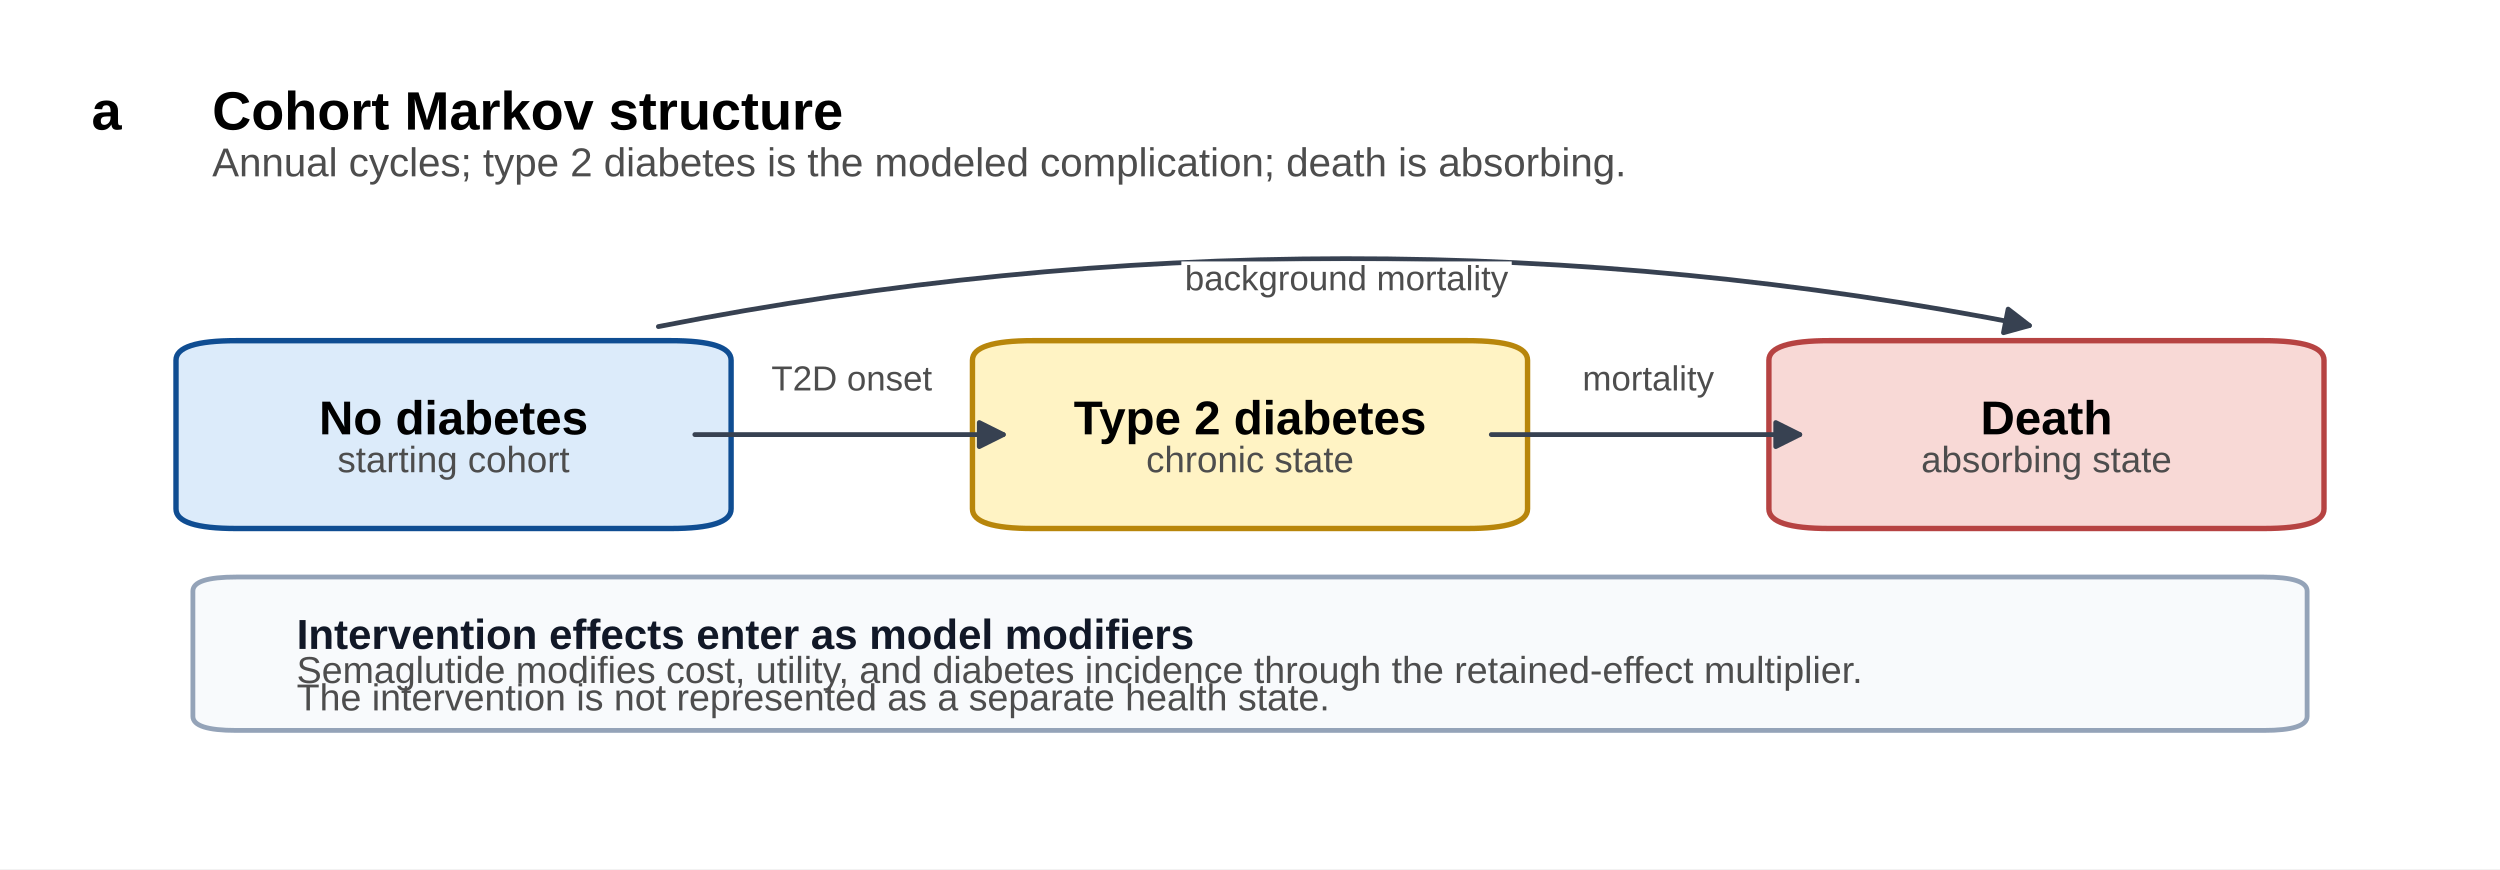
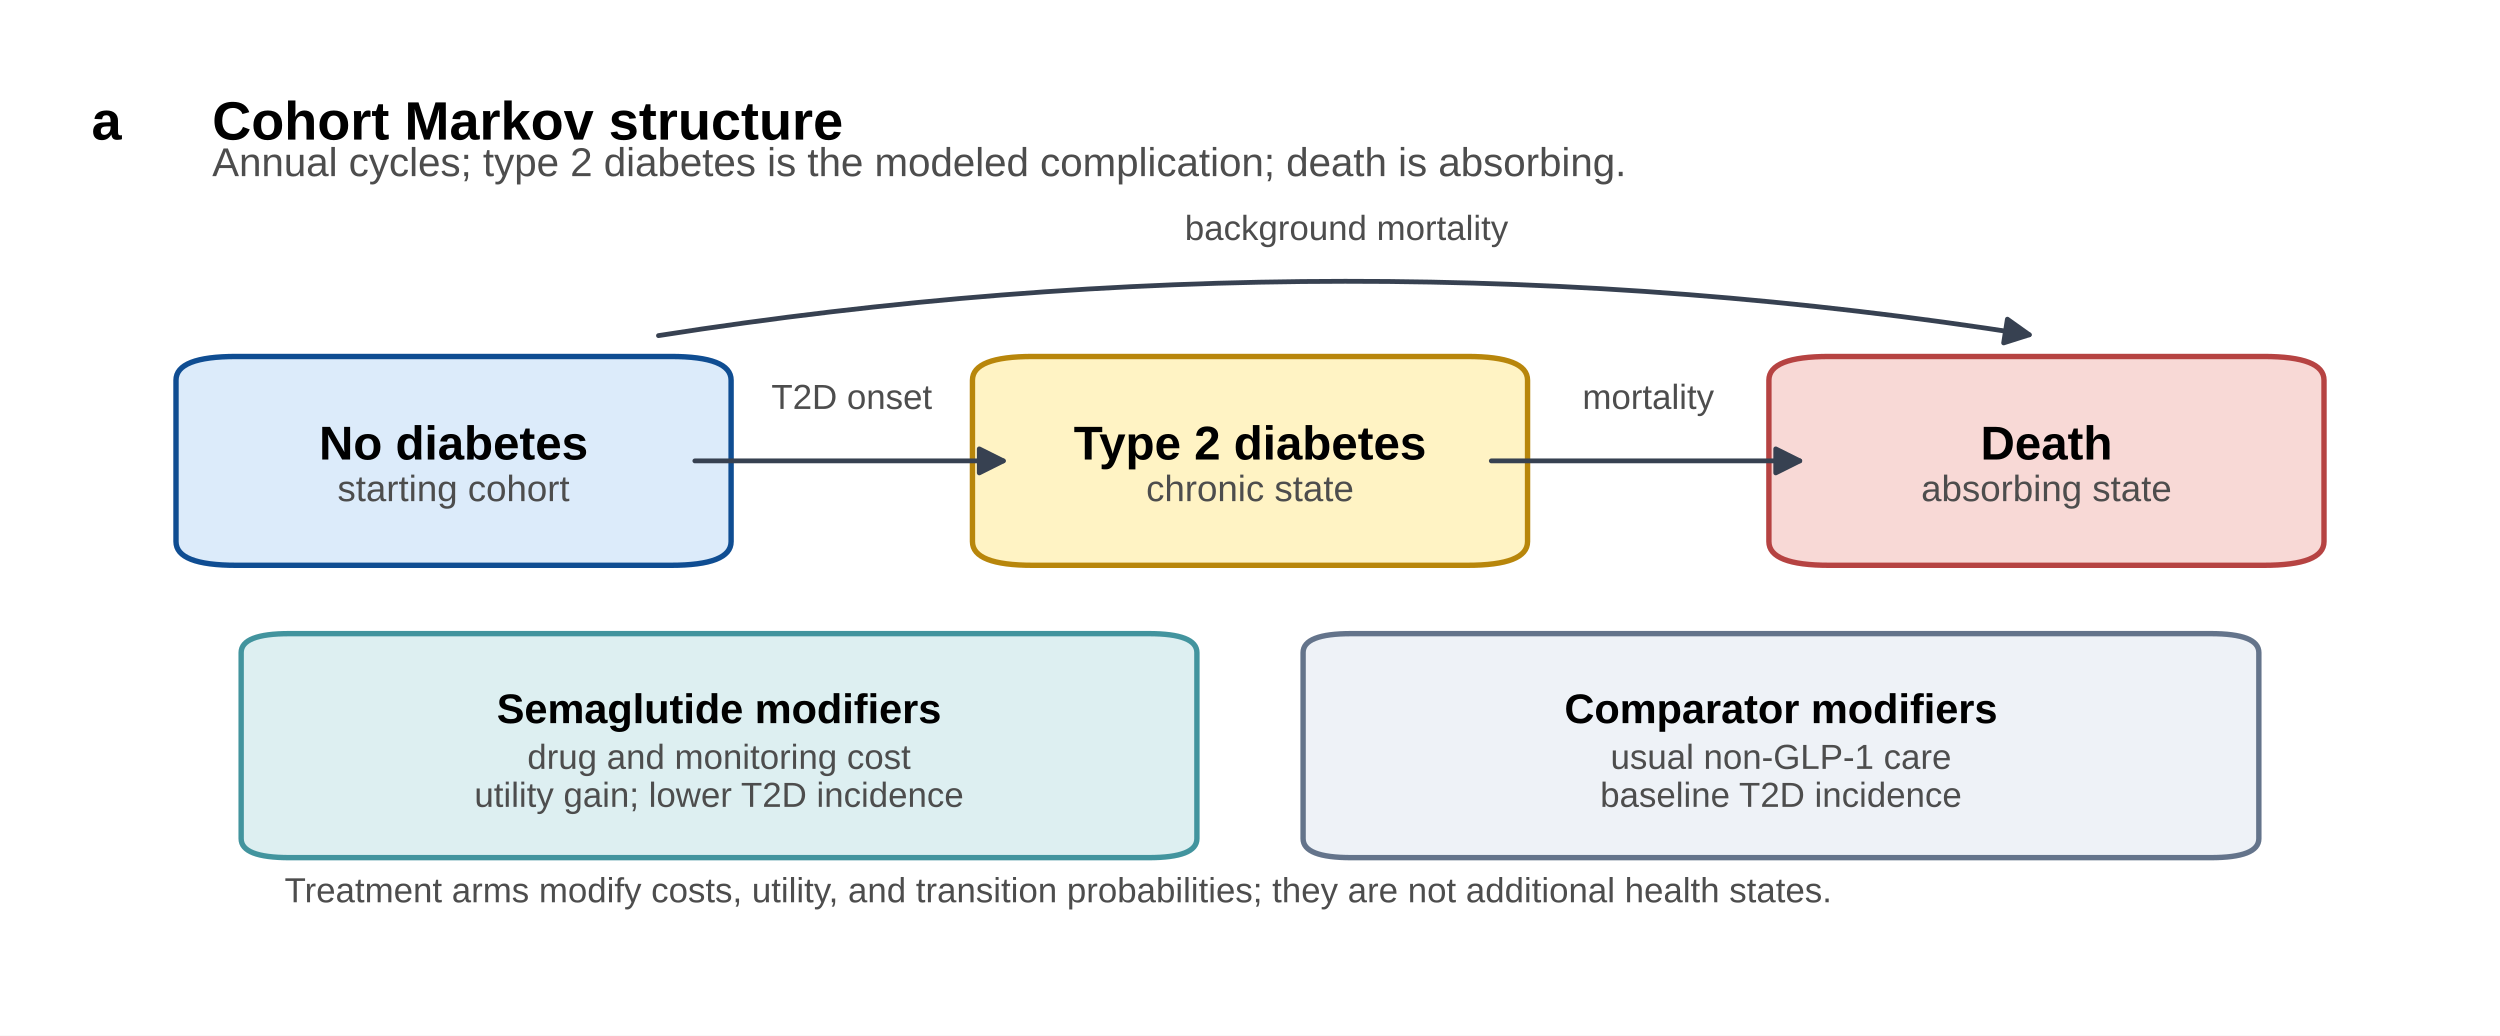
- <svg xmlns="http://www.w3.org/2000/svg" width="416.16pt" height="144.684pt" viewBox="0 0 416.16 144.684" version="1.1">
+ <svg xmlns="http://www.w3.org/2000/svg" width="416.16pt" height="172.404pt" viewBox="0 0 416.16 172.404" version="1.1">
  <defs>
    <style type="text/css">*{stroke-linejoin: round; stroke-linecap: butt}</style>
  </defs>
  <g id="figure_1">
    <g id="patch_1">
-       <path d="M 0 144.684  L 416.16 144.684  L 416.16 0  L 0 0  z " style="fill: #ffffff" />
+       <path d="M 0 172.404  L 416.16 172.404  L 416.16 0  L 0 0  z " style="fill: #ffffff" />
    </g>
    <g id="axes_1">
      <g id="patch_2">
-         <path d="M 39.341 87.976  L 111.658 87.976  Q 121.702 87.976 121.702 84.719  L 121.702 59.965  Q 121.702 56.708 111.658 56.708  L 39.341 56.708  Q 29.297 56.708 29.297 59.965  L 29.297 84.719  Q 29.297 87.976 39.341 87.976  z " clip-path="url(#p5574e7972f)" style="fill: #dcebfa; stroke: #0f4d92; stroke-width: 0.9; stroke-linejoin: miter" />
+         <path d="M 39.341 94.102  L 111.658 94.102  Q 121.702 94.102 121.702 90.152  L 121.702 63.291  Q 121.702 59.341 111.658 59.341  L 39.341 59.341  Q 29.297 59.341 29.297 63.291  L 29.297 90.152  Q 29.297 94.102 39.341 94.102  z " clip-path="url(#p46714d321b)" style="fill: #dcebfa; stroke: #0f4d92; stroke-width: 0.9; stroke-linejoin: miter" />
      </g>
      <g id="patch_3">
-         <path d="M 171.922 87.976  L 244.238 87.976  Q 254.282 87.976 254.282 84.719  L 254.282 59.965  Q 254.282 56.708 244.238 56.708  L 171.922 56.708  Q 161.878 56.708 161.878 59.965  L 161.878 84.719  Q 161.878 87.976 171.922 87.976  z " clip-path="url(#p5574e7972f)" style="fill: #fff3c4; stroke: #b8860b; stroke-width: 0.9; stroke-linejoin: miter" />
+         <path d="M 171.922 94.102  L 244.238 94.102  Q 254.282 94.102 254.282 90.152  L 254.282 63.291  Q 254.282 59.341 244.238 59.341  L 171.922 59.341  Q 161.878 59.341 161.878 63.291  L 161.878 90.152  Q 161.878 94.102 171.922 94.102  z " clip-path="url(#p46714d321b)" style="fill: #fff3c4; stroke: #b8860b; stroke-width: 0.9; stroke-linejoin: miter" />
      </g>
      <g id="patch_4">
-         <path d="M 304.502 87.976  L 376.819 87.976  Q 386.863 87.976 386.863 84.719  L 386.863 59.965  Q 386.863 56.708 376.819 56.708  L 304.502 56.708  Q 294.458 56.708 294.458 59.965  L 294.458 84.719  Q 294.458 87.976 304.502 87.976  z " clip-path="url(#p5574e7972f)" style="fill: #f8d9d6; stroke: #b64342; stroke-width: 0.9; stroke-linejoin: miter" />
+         <path d="M 304.502 94.102  L 376.819 94.102  Q 386.863 94.102 386.863 90.152  L 386.863 63.291  Q 386.863 59.341 376.819 59.341  L 304.502 59.341  Q 294.458 59.341 294.458 63.291  L 294.458 90.152  Q 294.458 94.102 304.502 94.102  z " clip-path="url(#p46714d321b)" style="fill: #f8d9d6; stroke: #b64342; stroke-width: 0.9; stroke-linejoin: miter" />
      </g>
      <g id="patch_5">
-         <path d="M 115.668 72.342  Q 141.789 72.342 167.015 72.342  " clip-path="url(#p5574e7972f)" style="fill: none; stroke: #374151; stroke-width: 0.8; stroke-linecap: round" />
-         <path d="M 163.015 70.342  L 167.015 72.342  L 163.015 74.342  z " clip-path="url(#p5574e7972f)" style="fill: #374151; stroke: #374151; stroke-width: 0.8; stroke-linecap: round" />
+         <path d="M 115.668 76.722  Q 141.789 76.722 167.015 76.722  " clip-path="url(#p46714d321b)" style="fill: none; stroke: #374151; stroke-width: 0.8; stroke-linecap: round" />
+         <path d="M 163.015 74.722  L 167.015 76.722  L 163.015 78.722  z " clip-path="url(#p46714d321b)" style="fill: #374151; stroke: #374151; stroke-width: 0.8; stroke-linecap: round" />
      </g>
      <g id="patch_6">
-         <path d="M 248.249 72.342  Q 274.37 72.342 299.596 72.342  " clip-path="url(#p5574e7972f)" style="fill: none; stroke: #374151; stroke-width: 0.8; stroke-linecap: round" />
-         <path d="M 295.596 70.342  L 299.596 72.342  L 295.596 74.342  z " clip-path="url(#p5574e7972f)" style="fill: #374151; stroke: #374151; stroke-width: 0.8; stroke-linecap: round" />
+         <path d="M 248.249 76.722  Q 274.37 76.722 299.596 76.722  " clip-path="url(#p46714d321b)" style="fill: none; stroke: #374151; stroke-width: 0.8; stroke-linecap: round" />
+         <path d="M 295.596 74.722  L 299.596 76.722  L 295.596 78.722  z " clip-path="url(#p46714d321b)" style="fill: #374151; stroke: #374151; stroke-width: 0.8; stroke-linecap: round" />
      </g>
      <g id="patch_7">
-         <path d="M 109.599 54.365  Q 224.148 31.841 337.819 54.192  " clip-path="url(#p5574e7972f)" style="fill: none; stroke: #374151; stroke-width: 0.8; stroke-linecap: round" />
-         <path d="M 334.28 51.457  L 337.819 54.192  L 333.509 55.382  z " clip-path="url(#p5574e7972f)" style="fill: #374151; stroke: #374151; stroke-width: 0.8; stroke-linecap: round" />
+         <path d="M 109.613 55.868  Q 224.148 37.853 337.799 55.729  " clip-path="url(#p46714d321b)" style="fill: none; stroke: #374151; stroke-width: 0.8; stroke-linecap: round" />
+         <path d="M 334.159 53.131  L 337.799 55.729  L 333.537 57.083  z " clip-path="url(#p46714d321b)" style="fill: #374151; stroke: #374151; stroke-width: 0.8; stroke-linecap: round" />
      </g>
      <g id="patch_8">
-         <path d="M 39.341 121.589  L 376.819 121.589  Q 384.051 121.589 384.051 119.244  L 384.051 98.399  Q 384.051 96.054 376.819 96.054  L 39.341 96.054  Q 32.109 96.054 32.109 98.399  L 32.109 119.244  Q 32.109 121.589 39.341 121.589  z " clip-path="url(#p5574e7972f)" style="fill: #f8fafc; stroke: #94a3b8; stroke-width: 0.8; stroke-linejoin: miter" />
+         <path d="M 48.18 142.767  L 191.206 142.767  Q 199.241 142.767 199.241 139.607  L 199.241 108.639  Q 199.241 105.478 191.206 105.478  L 48.18 105.478  Q 40.144 105.478 40.144 108.639  L 40.144 139.607  Q 40.144 142.767 48.18 142.767  z " clip-path="url(#p46714d321b)" style="fill: #ddeff1; stroke: #42949e; stroke-width: 0.9; stroke-linejoin: miter" />
+       </g>
+       <g id="patch_9">
+         <path d="M 224.954 142.767  L 367.98 142.767  Q 376.016 142.767 376.016 139.607  L 376.016 108.639  Q 376.016 105.478 367.98 105.478  L 224.954 105.478  Q 216.919 105.478 216.919 108.639  L 216.919 139.607  Q 216.919 142.767 224.954 142.767  z " clip-path="url(#p46714d321b)" style="fill: #eef2f7; stroke: #64748b; stroke-width: 0.9; stroke-linejoin: miter" />
      </g>
      <g id="text_1">
-         <text style="font-weight: 700; font-size: 9px; font-family: 'Arial', 'Helvetica', 'DejaVu Sans', sans-serif; text-anchor: start" x="15.235" y="21.569" transform="rotate(-0 15.2352 21.56929)">a</text>
+         <text style="font-weight: 700; font-size: 9px; font-family: 'Arial', 'Helvetica', 'DejaVu Sans', sans-serif; text-anchor: start" x="15.235" y="23.232" transform="rotate(-0 15.2352 23.23249)">a</text>
      </g>
      <g id="text_2">
-         <text style="font-weight: 700; font-size: 9px; font-family: 'Arial', 'Helvetica', 'DejaVu Sans', sans-serif; text-anchor: start" x="35.323" y="21.569" transform="rotate(-0 35.3232 21.56929)">Cohort Markov structure</text>
+         <text style="font-weight: 700; font-size: 9px; font-family: 'Arial', 'Helvetica', 'DejaVu Sans', sans-serif; text-anchor: start" x="35.323" y="23.232" transform="rotate(-0 35.3232 23.23249)">Cohort Markov structure</text>
      </g>
      <g id="text_3">
-         <text style="font-size: 6.7px; font-family: 'Arial', 'Helvetica', 'DejaVu Sans', sans-serif; text-anchor: start; fill: #4d4d4d" x="35.323" y="29.348" transform="rotate(-0 35.3232 29.34828)">Annual cycles; type 2 diabetes is the modeled complication; death is absorbing.</text>
+         <text style="font-size: 6.7px; font-family: 'Arial', 'Helvetica', 'DejaVu Sans', sans-serif; text-anchor: start; fill: #4d4d4d" x="35.323" y="29.321" transform="rotate(-0 35.3232 29.32056)">Annual cycles; type 2 diabetes is the modeled complication; death is absorbing.</text>
      </g>
      <g id="text_4">
-         <text style="font-weight: 700; font-size: 7.9px; font-family: 'Arial', 'Helvetica', 'DejaVu Sans', sans-serif; text-anchor: middle" x="75.499" y="72.302" transform="rotate(-0 75.4992 72.30189)">No diabetes</text>
+         <text style="font-weight: 700; font-size: 7.9px; font-family: 'Arial', 'Helvetica', 'DejaVu Sans', sans-serif; text-anchor: middle" x="75.499" y="76.491" transform="rotate(-0 75.4992 76.49094)">No diabetes</text>
      </g>
      <g id="text_5">
-         <text style="font-size: 6.1px; font-family: 'Arial', 'Helvetica', 'DejaVu Sans', sans-serif; text-anchor: middle; fill: #4d4d4d" x="75.499" y="78.611" transform="rotate(-0 75.4992 78.61078)">starting cohort</text>
+         <text style="font-size: 6.1px; font-family: 'Arial', 'Helvetica', 'DejaVu Sans', sans-serif; text-anchor: middle; fill: #4d4d4d" x="75.499" y="83.42" transform="rotate(-0 75.4992 83.41964)">starting cohort</text>
      </g>
      <g id="text_6">
-         <text style="font-weight: 700; font-size: 7.9px; font-family: 'Arial', 'Helvetica', 'DejaVu Sans', sans-serif; text-anchor: middle" x="208.08" y="72.302" transform="rotate(-0 208.08 72.30181)">Type 2 diabetes</text>
+         <text style="font-weight: 700; font-size: 7.9px; font-family: 'Arial', 'Helvetica', 'DejaVu Sans', sans-serif; text-anchor: middle" x="208.08" y="76.491" transform="rotate(-0 208.08 76.49086)">Type 2 diabetes</text>
      </g>
      <g id="text_7">
-         <text style="font-size: 6.1px; font-family: 'Arial', 'Helvetica', 'DejaVu Sans', sans-serif; text-anchor: middle; fill: #4d4d4d" x="208.08" y="78.611" transform="rotate(-0 208.08 78.61084)">chronic state</text>
+         <text style="font-size: 6.1px; font-family: 'Arial', 'Helvetica', 'DejaVu Sans', sans-serif; text-anchor: middle; fill: #4d4d4d" x="208.08" y="83.42" transform="rotate(-0 208.08 83.4197)">chronic state</text>
      </g>
      <g id="text_8">
-         <text style="font-weight: 700; font-size: 7.9px; font-family: 'Arial', 'Helvetica', 'DejaVu Sans', sans-serif; text-anchor: middle" x="340.661" y="72.302" transform="rotate(-0 340.6608 72.30189)">Death</text>
+         <text style="font-weight: 700; font-size: 7.9px; font-family: 'Arial', 'Helvetica', 'DejaVu Sans', sans-serif; text-anchor: middle" x="340.661" y="76.491" transform="rotate(-0 340.6608 76.49094)">Death</text>
      </g>
      <g id="text_9">
-         <text style="font-size: 6.1px; font-family: 'Arial', 'Helvetica', 'DejaVu Sans', sans-serif; text-anchor: middle; fill: #4d4d4d" x="340.661" y="78.611" transform="rotate(-0 340.6608 78.61078)">absorbing state</text>
+         <text style="font-size: 6.1px; font-family: 'Arial', 'Helvetica', 'DejaVu Sans', sans-serif; text-anchor: middle; fill: #4d4d4d" x="340.661" y="83.42" transform="rotate(-0 340.6608 83.41964)">absorbing state</text>
      </g>
      <g id="text_10">
-         <g id="patch_9">
-           <path d="M 127.832 66.799  L 155.747 66.799  L 155.747 60.195  L 127.832 60.195  z " style="fill: #ffffff" />
-         </g>
-         <text style="font-size: 5.8px; font-family: 'Arial', 'Helvetica', 'DejaVu Sans', sans-serif; text-anchor: middle; fill: #4d4d4d" x="141.79" y="64.998" transform="rotate(-0 141.7896 64.99805)">T2D onset</text>
+         <text style="font-size: 5.8px; font-family: 'Arial', 'Helvetica', 'DejaVu Sans', sans-serif; text-anchor: middle; fill: #4d4d4d" x="141.79" y="68.075" transform="rotate(-0 141.7896 68.07497)">T2D onset</text>
      </g>
      <g id="text_11">
-         <g id="patch_10">
-           <path d="M 262.834 66.799  L 285.907 66.799  L 285.907 60.195  L 262.834 60.195  z " style="fill: #ffffff" />
-         </g>
-         <text style="font-size: 5.8px; font-family: 'Arial', 'Helvetica', 'DejaVu Sans', sans-serif; text-anchor: middle; fill: #4d4d4d" x="274.37" y="64.998" transform="rotate(-0 274.3704 64.99793)">mortality</text>
+         <text style="font-size: 5.8px; font-family: 'Arial', 'Helvetica', 'DejaVu Sans', sans-serif; text-anchor: middle; fill: #4d4d4d" x="274.37" y="68.075" transform="rotate(-0 274.3704 68.07485)">mortality</text>
      </g>
      <g id="text_12">
-         <g id="patch_11">
-           <path d="M 196.654 50.122  L 251.647 50.122  L 251.647 43.519  L 196.654 43.519  z " style="fill: #ffffff" />
-         </g>
-         <text style="font-size: 5.8px; font-family: 'Arial', 'Helvetica', 'DejaVu Sans', sans-serif; text-anchor: middle; fill: #4d4d4d" x="224.15" y="48.322" transform="rotate(-0 224.1504 48.32158)">background mortality</text>
+         <text style="font-size: 5.8px; font-family: 'Arial', 'Helvetica', 'DejaVu Sans', sans-serif; text-anchor: middle; fill: #4d4d4d" x="224.15" y="39.95" transform="rotate(-0 224.1504 39.95014)">background mortality</text>
      </g>
      <g id="text_13">
-         <text style="font-weight: 700; font-size: 7px; font-family: 'Arial', 'Helvetica', 'DejaVu Sans', sans-serif; text-anchor: start; fill: #111827" x="49.385" y="108.027" transform="rotate(-0 49.3848 108.0274)">Intervention effects enter as model modifiers</text>
+         <text style="font-weight: 700; font-size: 6.9px; font-family: 'Arial', 'Helvetica', 'DejaVu Sans', sans-serif; text-anchor: middle" x="119.693" y="120.378" transform="rotate(-0 119.6928 120.3784)">Semaglutide modifiers</text>
      </g>
      <g id="text_14">
-         <text style="font-size: 6.25px; font-family: 'Arial', 'Helvetica', 'DejaVu Sans', sans-serif; text-anchor: start; fill: #4d4d4d" x="49.385" y="113.696" transform="rotate(-0 49.3848 113.696)">Semaglutide modifies cost, utility, and diabetes incidence through the retained-effect multiplier.</text>
+         <text style="font-size: 5.8px; font-family: 'Arial', 'Helvetica', 'DejaVu Sans', sans-serif; text-anchor: middle; fill: #4d4d4d" x="119.693" y="127.994" transform="rotate(-0 119.6928 127.9939)">drug and monitoring cost</text>
      </g>
      <g id="text_15">
-         <text style="font-size: 6.25px; font-family: 'Arial', 'Helvetica', 'DejaVu Sans', sans-serif; text-anchor: start; fill: #4d4d4d" x="49.385" y="118.256" transform="rotate(-0 49.3848 118.256)">The intervention is not represented as a separate health state.</text>
+         <text style="font-size: 5.8px; font-family: 'Arial', 'Helvetica', 'DejaVu Sans', sans-serif; text-anchor: middle; fill: #4d4d4d" x="119.693" y="134.314" transform="rotate(-0 119.6928 134.3141)">utility gain; lower T2D incidence</text>
+       </g>
+       <g id="text_16">
+         <text style="font-weight: 700; font-size: 6.9px; font-family: 'Arial', 'Helvetica', 'DejaVu Sans', sans-serif; text-anchor: middle" x="296.467" y="120.378" transform="rotate(-0 296.4672 120.3785)">Comparator modifiers</text>
+       </g>
+       <g id="text_17">
+         <text style="font-size: 5.8px; font-family: 'Arial', 'Helvetica', 'DejaVu Sans', sans-serif; text-anchor: middle; fill: #4d4d4d" x="296.467" y="127.994" transform="rotate(-0 296.4672 127.994)">usual non-GLP-1 care</text>
+       </g>
+       <g id="text_18">
+         <text style="font-size: 5.8px; font-family: 'Arial', 'Helvetica', 'DejaVu Sans', sans-serif; text-anchor: middle; fill: #4d4d4d" x="296.467" y="134.314" transform="rotate(-0 296.4672 134.3142)">baseline T2D incidence</text>
+       </g>
+       <g id="text_19">
+         <text style="font-size: 5.8px; font-family: 'Arial', 'Helvetica', 'DejaVu Sans', sans-serif; text-anchor: start; fill: #4d4d4d" x="47.376" y="150.194" transform="rotate(-0 47.376 150.1936)">Treatment arms modify costs, utility, and transition probabilities; they are not additional health states.</text>
      </g>
    </g>
  </g>
  <defs>
-     <clipPath id="p5574e7972f">
-       <rect x="7.2" y="7.2" width="401.76" height="130.284" />
+     <clipPath id="p46714d321b">
+       <rect x="7.2" y="7.2" width="401.76" height="158.004" />
    </clipPath>
  </defs>
</svg>
